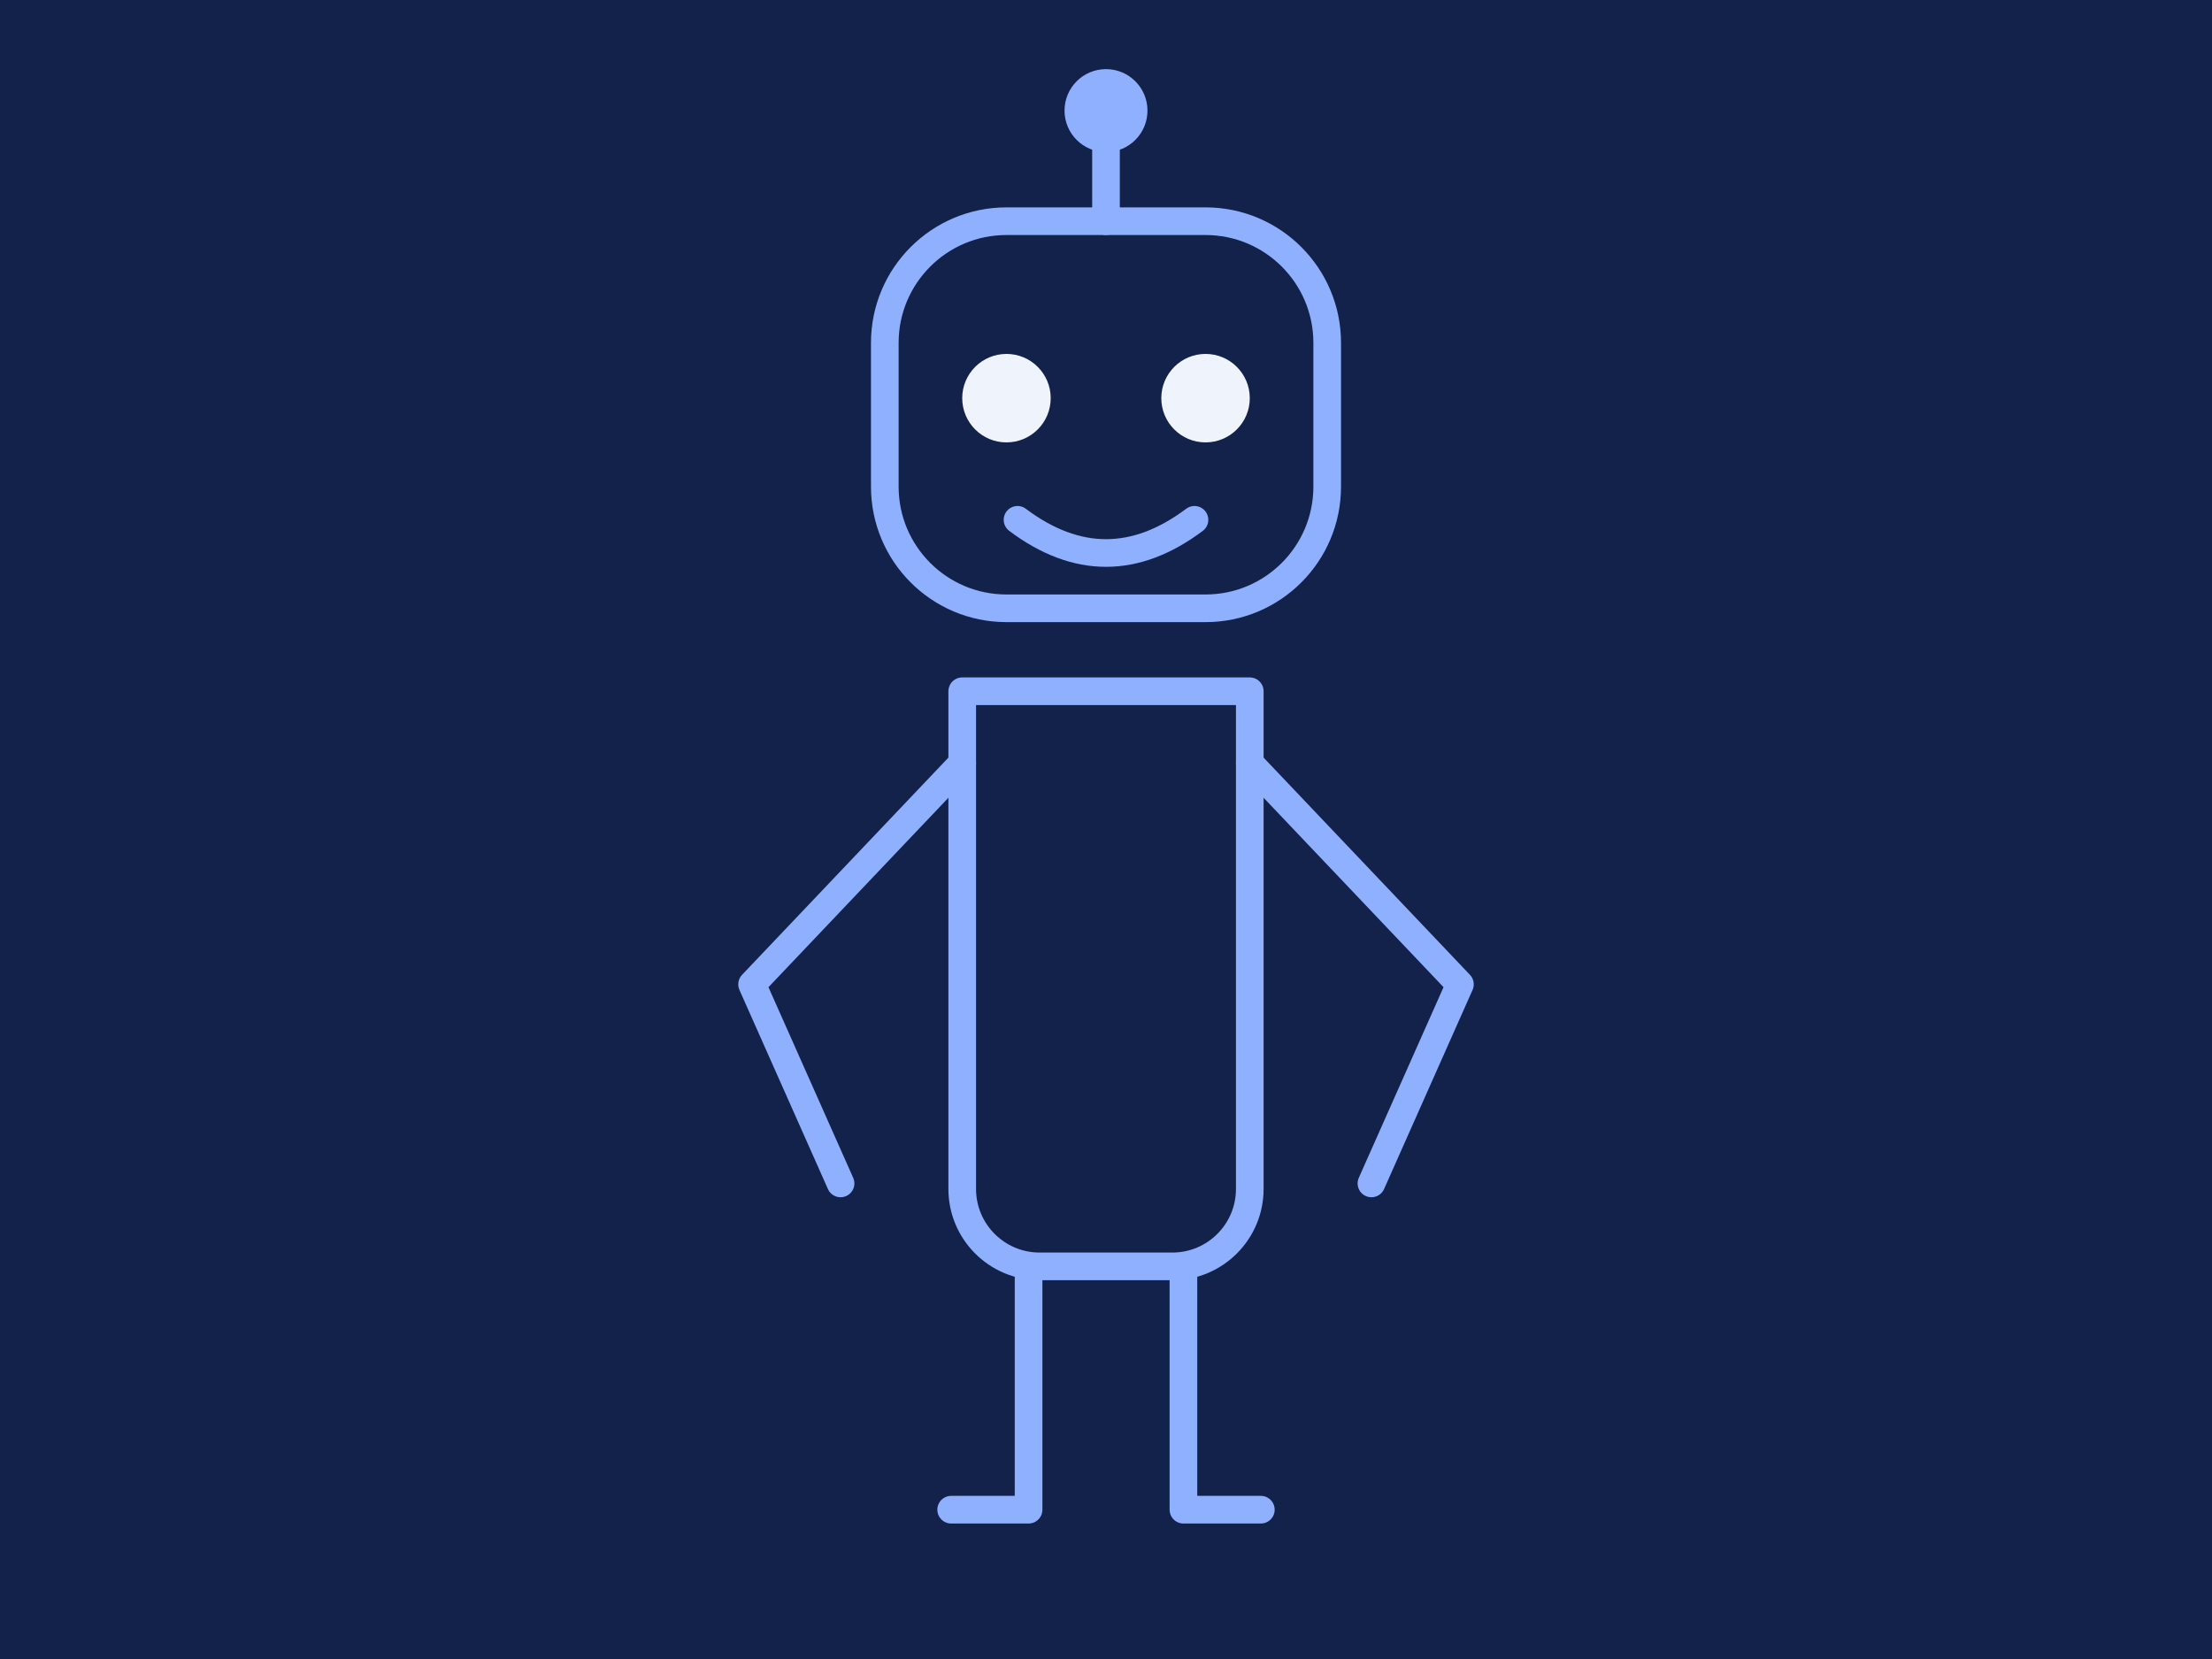
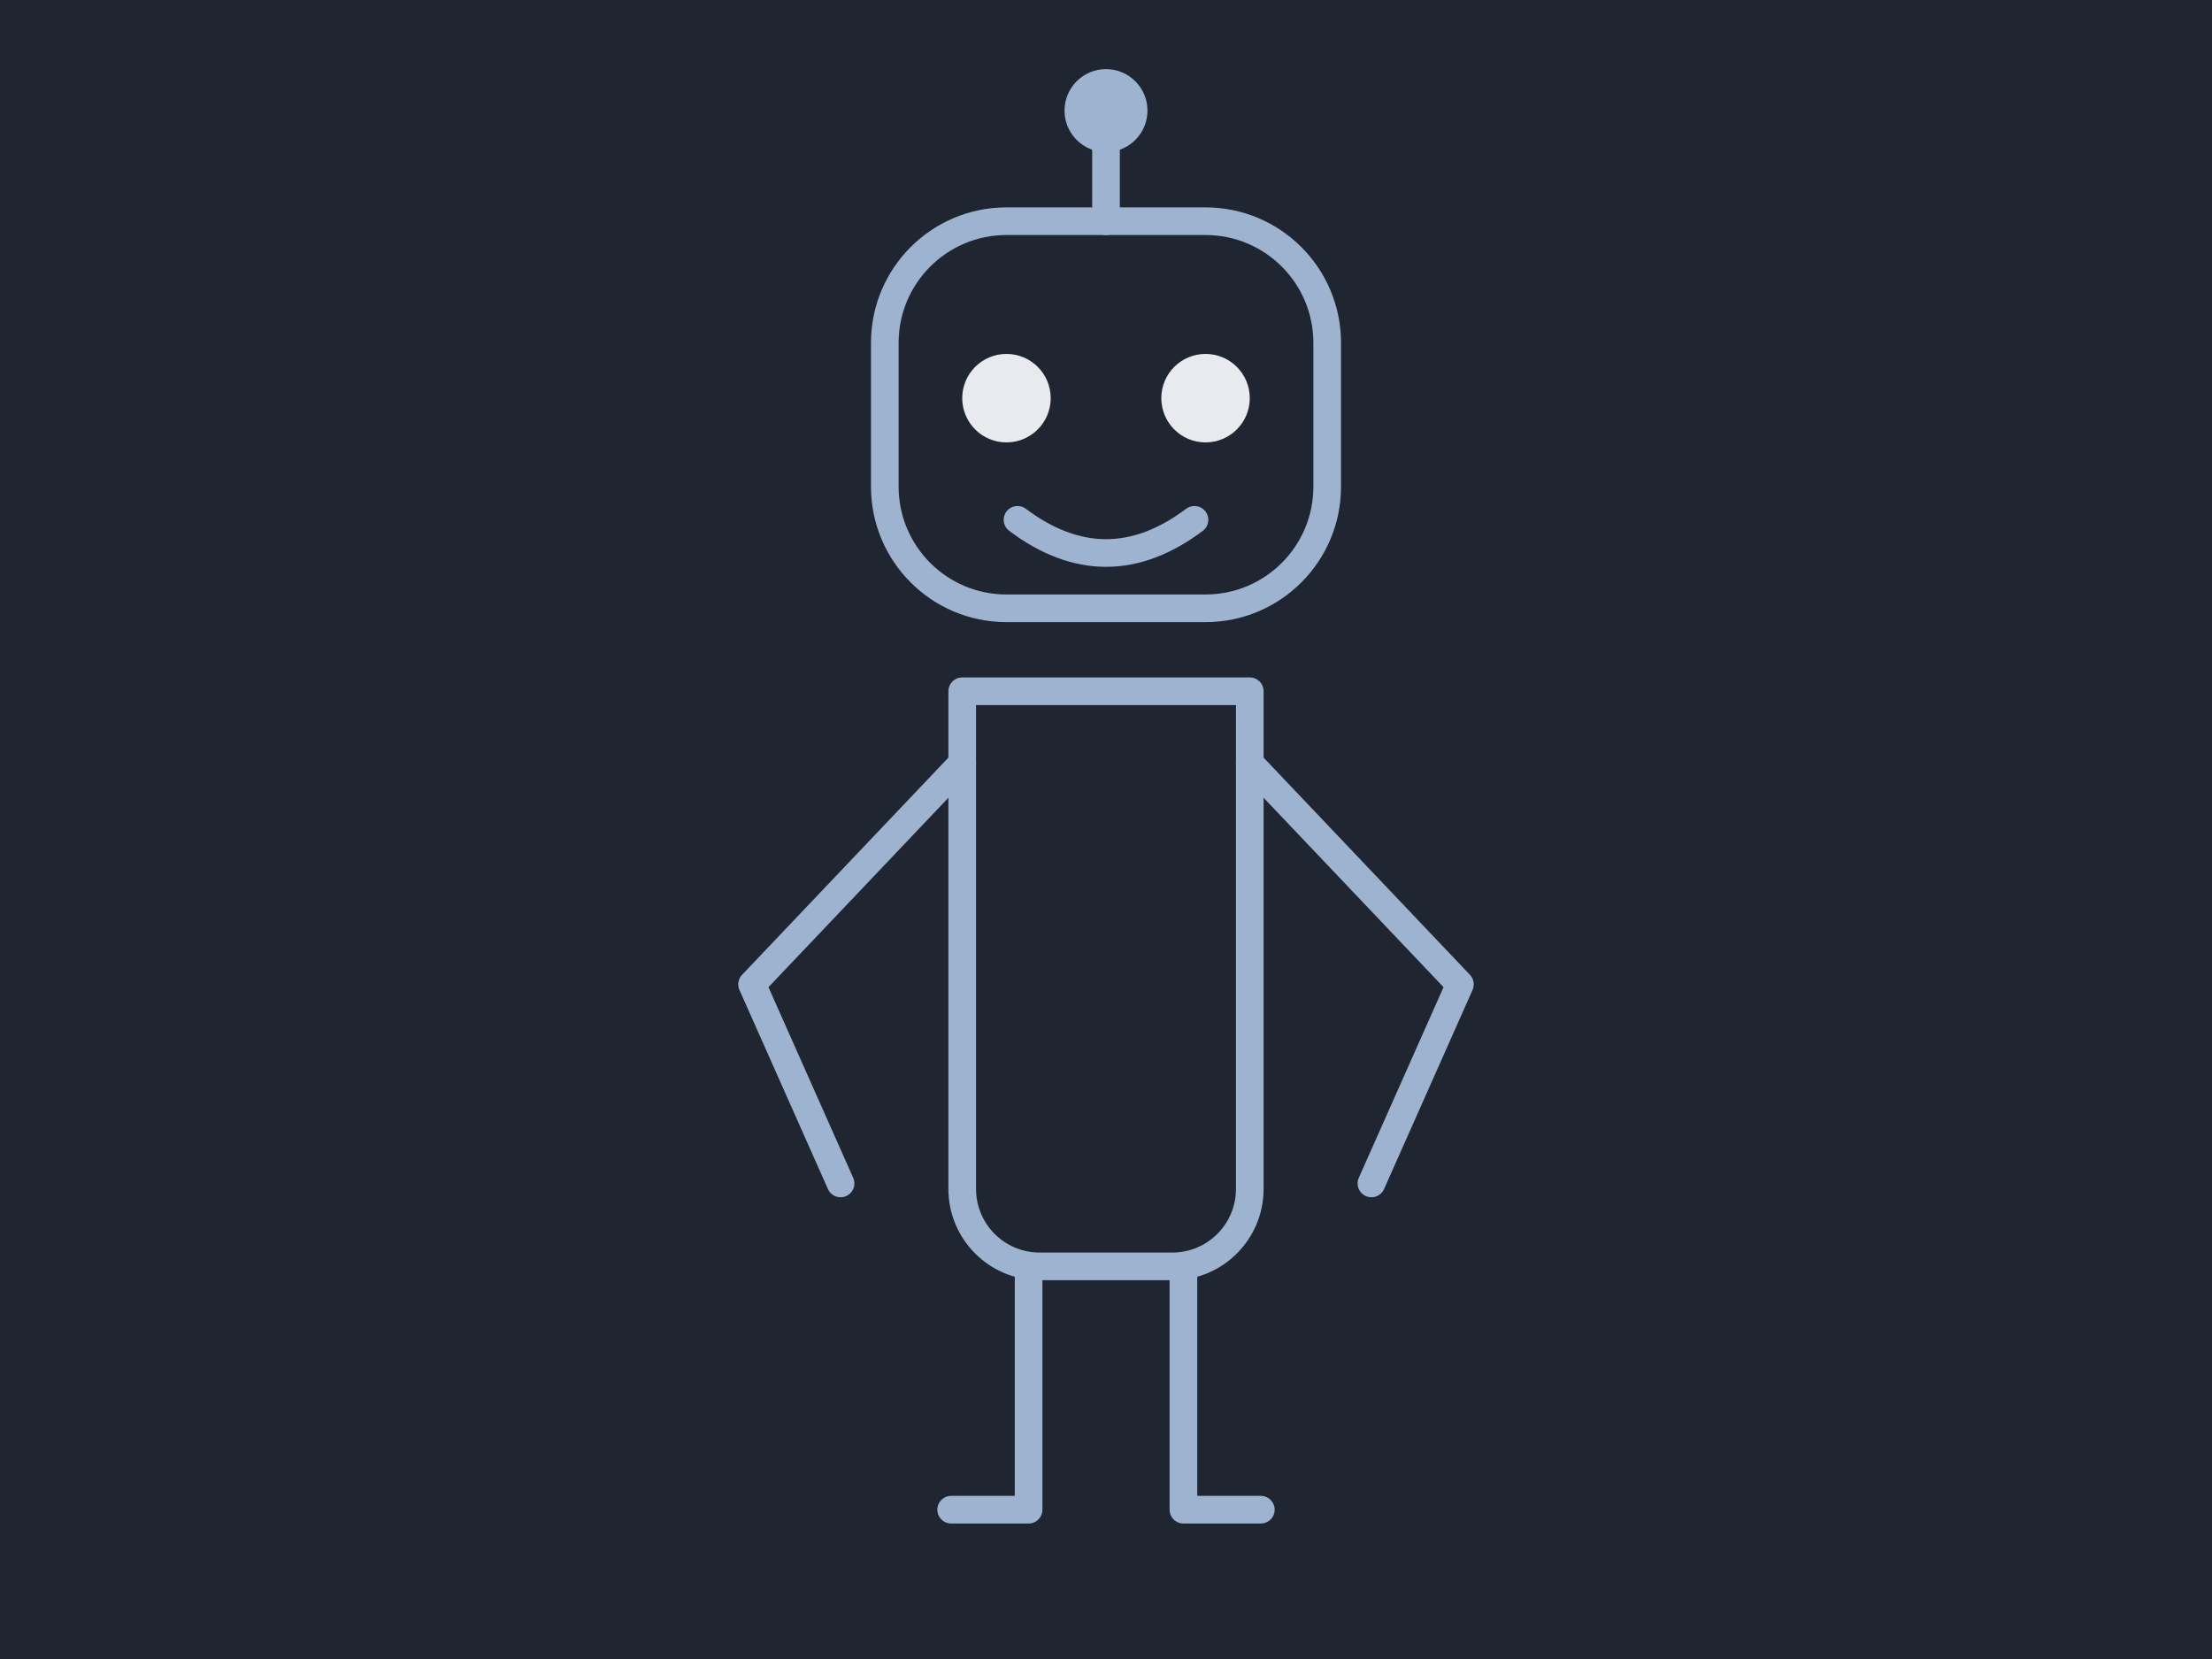
<svg xmlns="http://www.w3.org/2000/svg" viewBox="0 0 400 300">
-   <rect width="400" height="300" fill="#13224a" />
-   <g fill="none" stroke="#8fb0ff" stroke-width="5" stroke-linecap="round" stroke-linejoin="round">
+   <rect width="400" height="300" fill="#1f2531" />
+   <g fill="none" stroke="#9db3d0" stroke-width="5" stroke-linecap="round" stroke-linejoin="round">
    <rect x="160" y="40" width="80" height="70" rx="22" />
    <path d="M200 40v-16" />
-     <circle cx="200" cy="20" r="5" fill="#8fb0ff" />
+     <circle cx="200" cy="20" r="5" fill="#9db3d0" />
    <path d="M174 125h52v90a14 14 0 0 1-14 14h-24a14 14 0 0 1-14-14z" />
    <path d="M174 138l-38 40 16 36M226 138l38 40-16 36" />
    <path d="M186 229v44h-14M214 229v44h14" />
  </g>
-   <g fill="#eef3fc">
+   <g fill="#e8eaef">
    <circle cx="182" cy="72" r="8" />
    <circle cx="218" cy="72" r="8" />
  </g>
-   <path d="M184 94q16 12 32 0" fill="none" stroke="#8fb0ff" stroke-width="5" stroke-linecap="round" stroke-linejoin="round" />
+   <path d="M184 94q16 12 32 0" fill="none" stroke="#9db3d0" stroke-width="5" stroke-linecap="round" stroke-linejoin="round" />
</svg>
